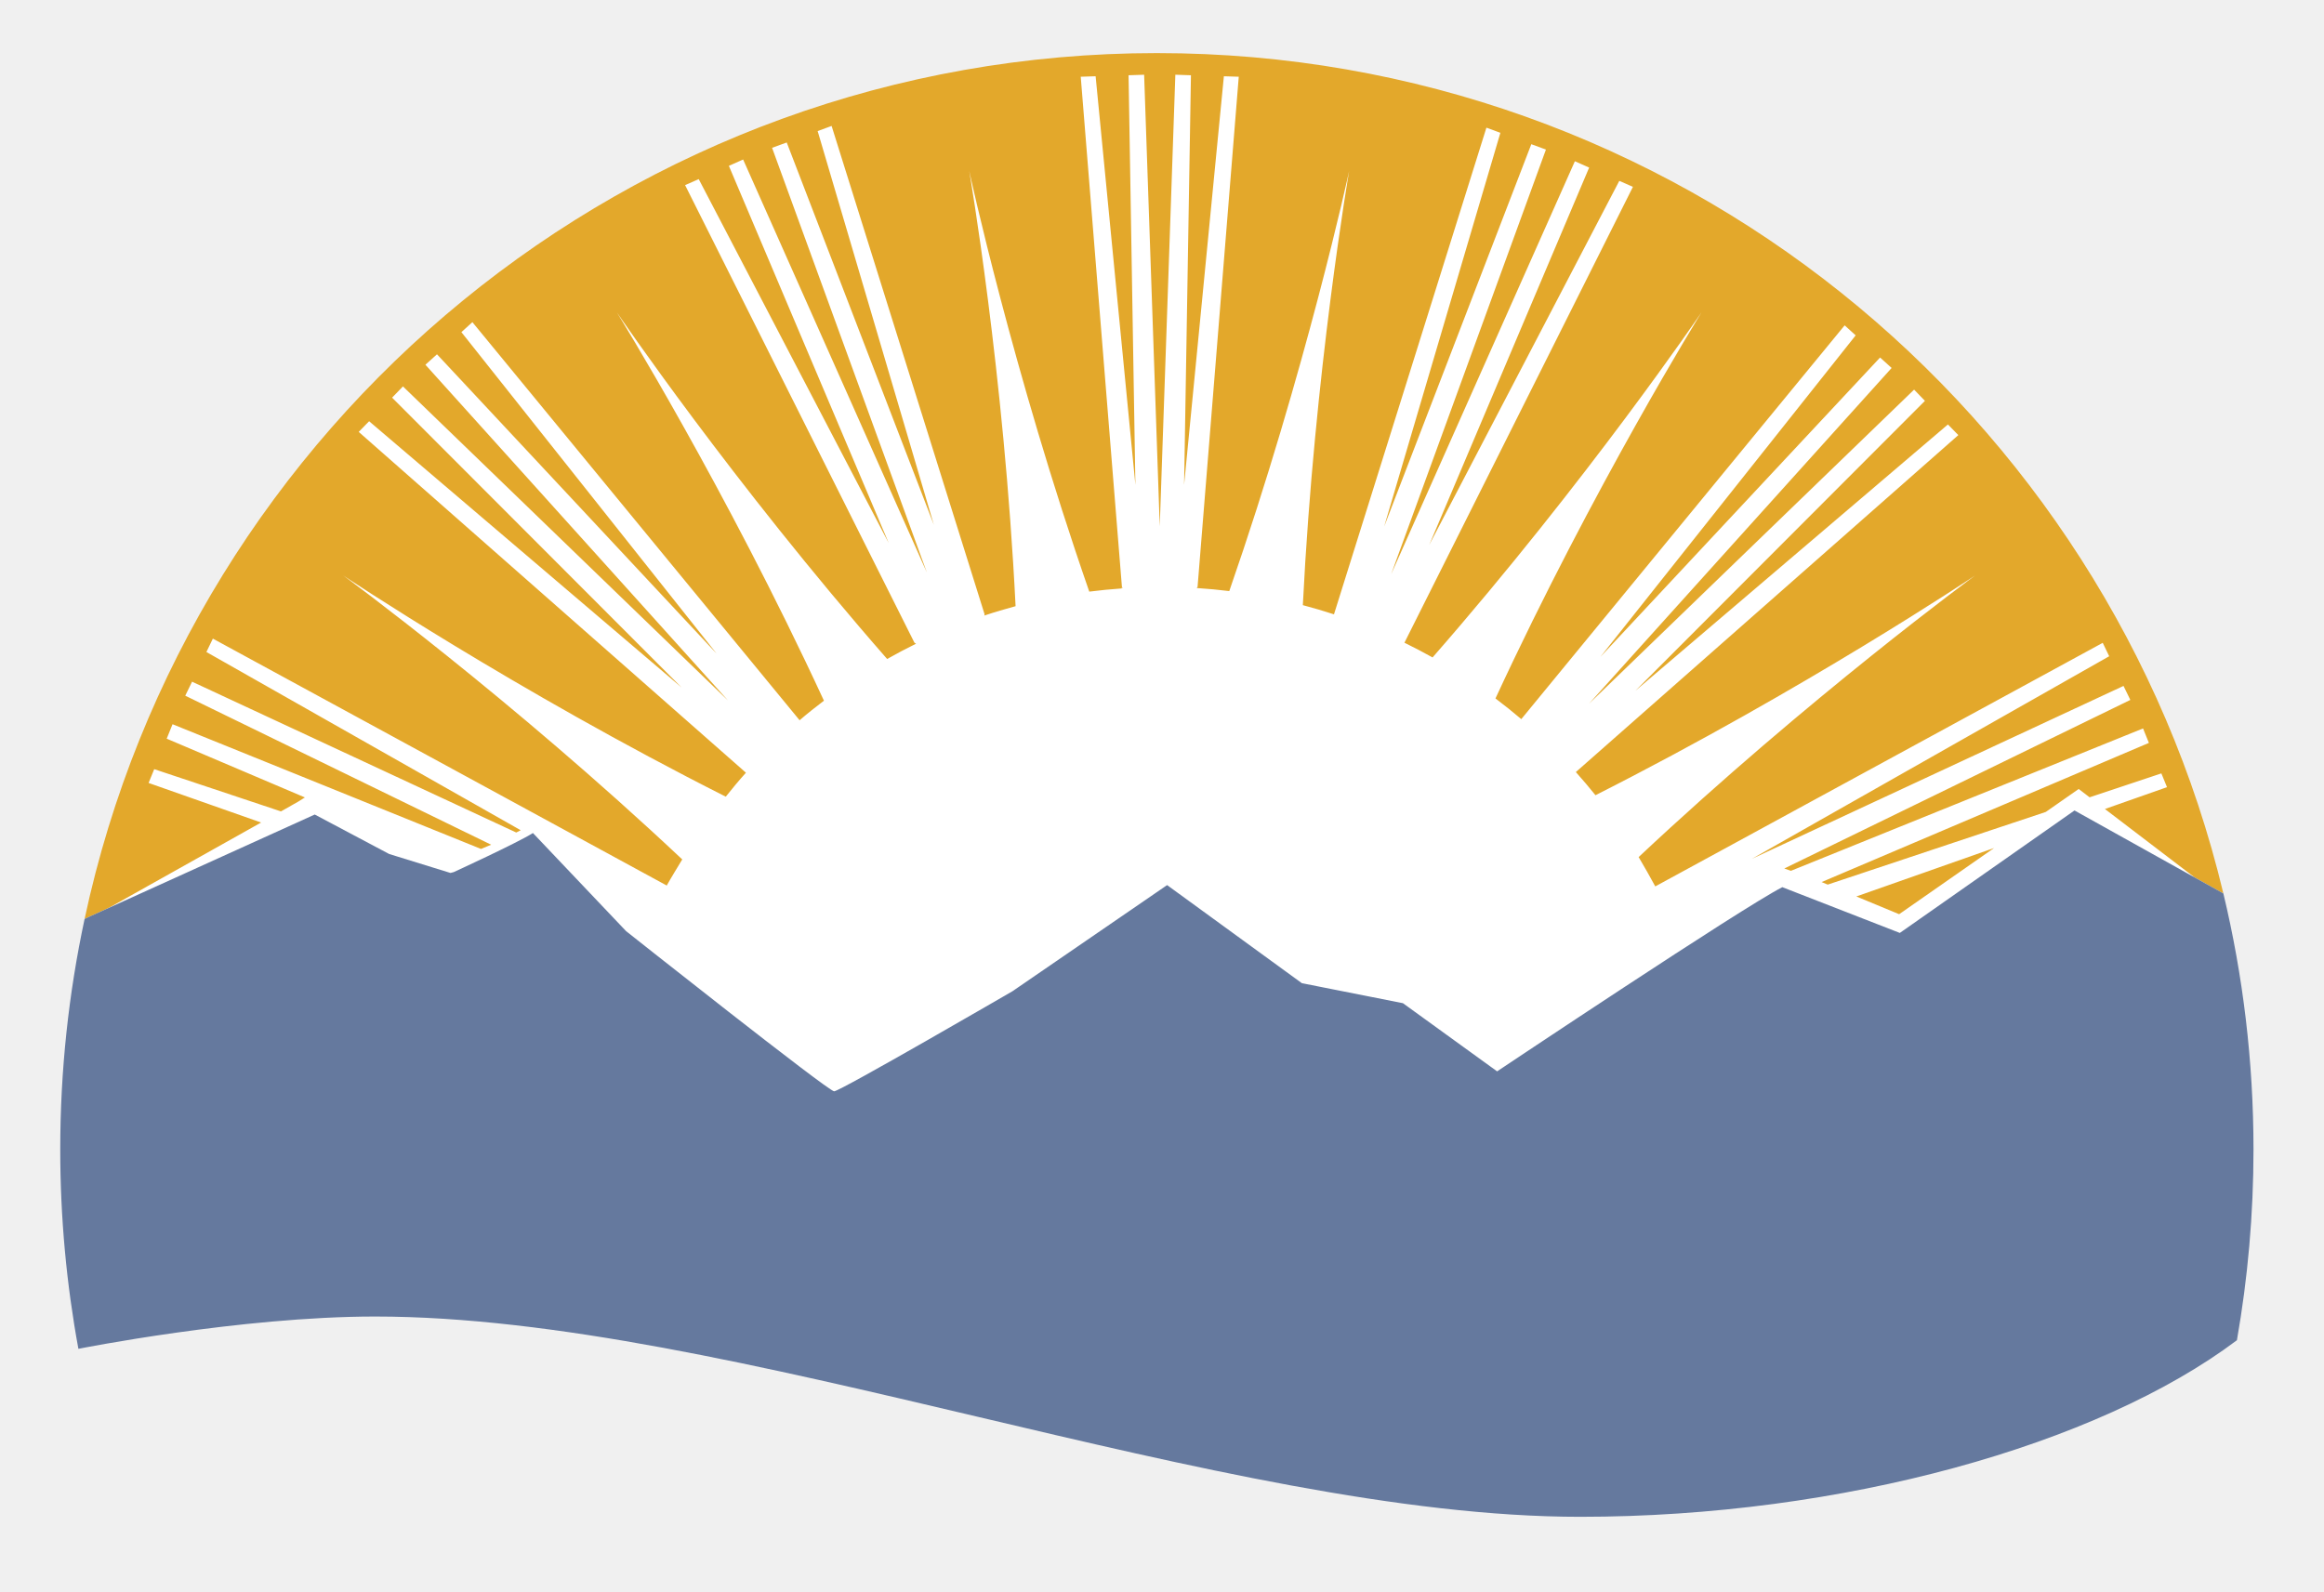
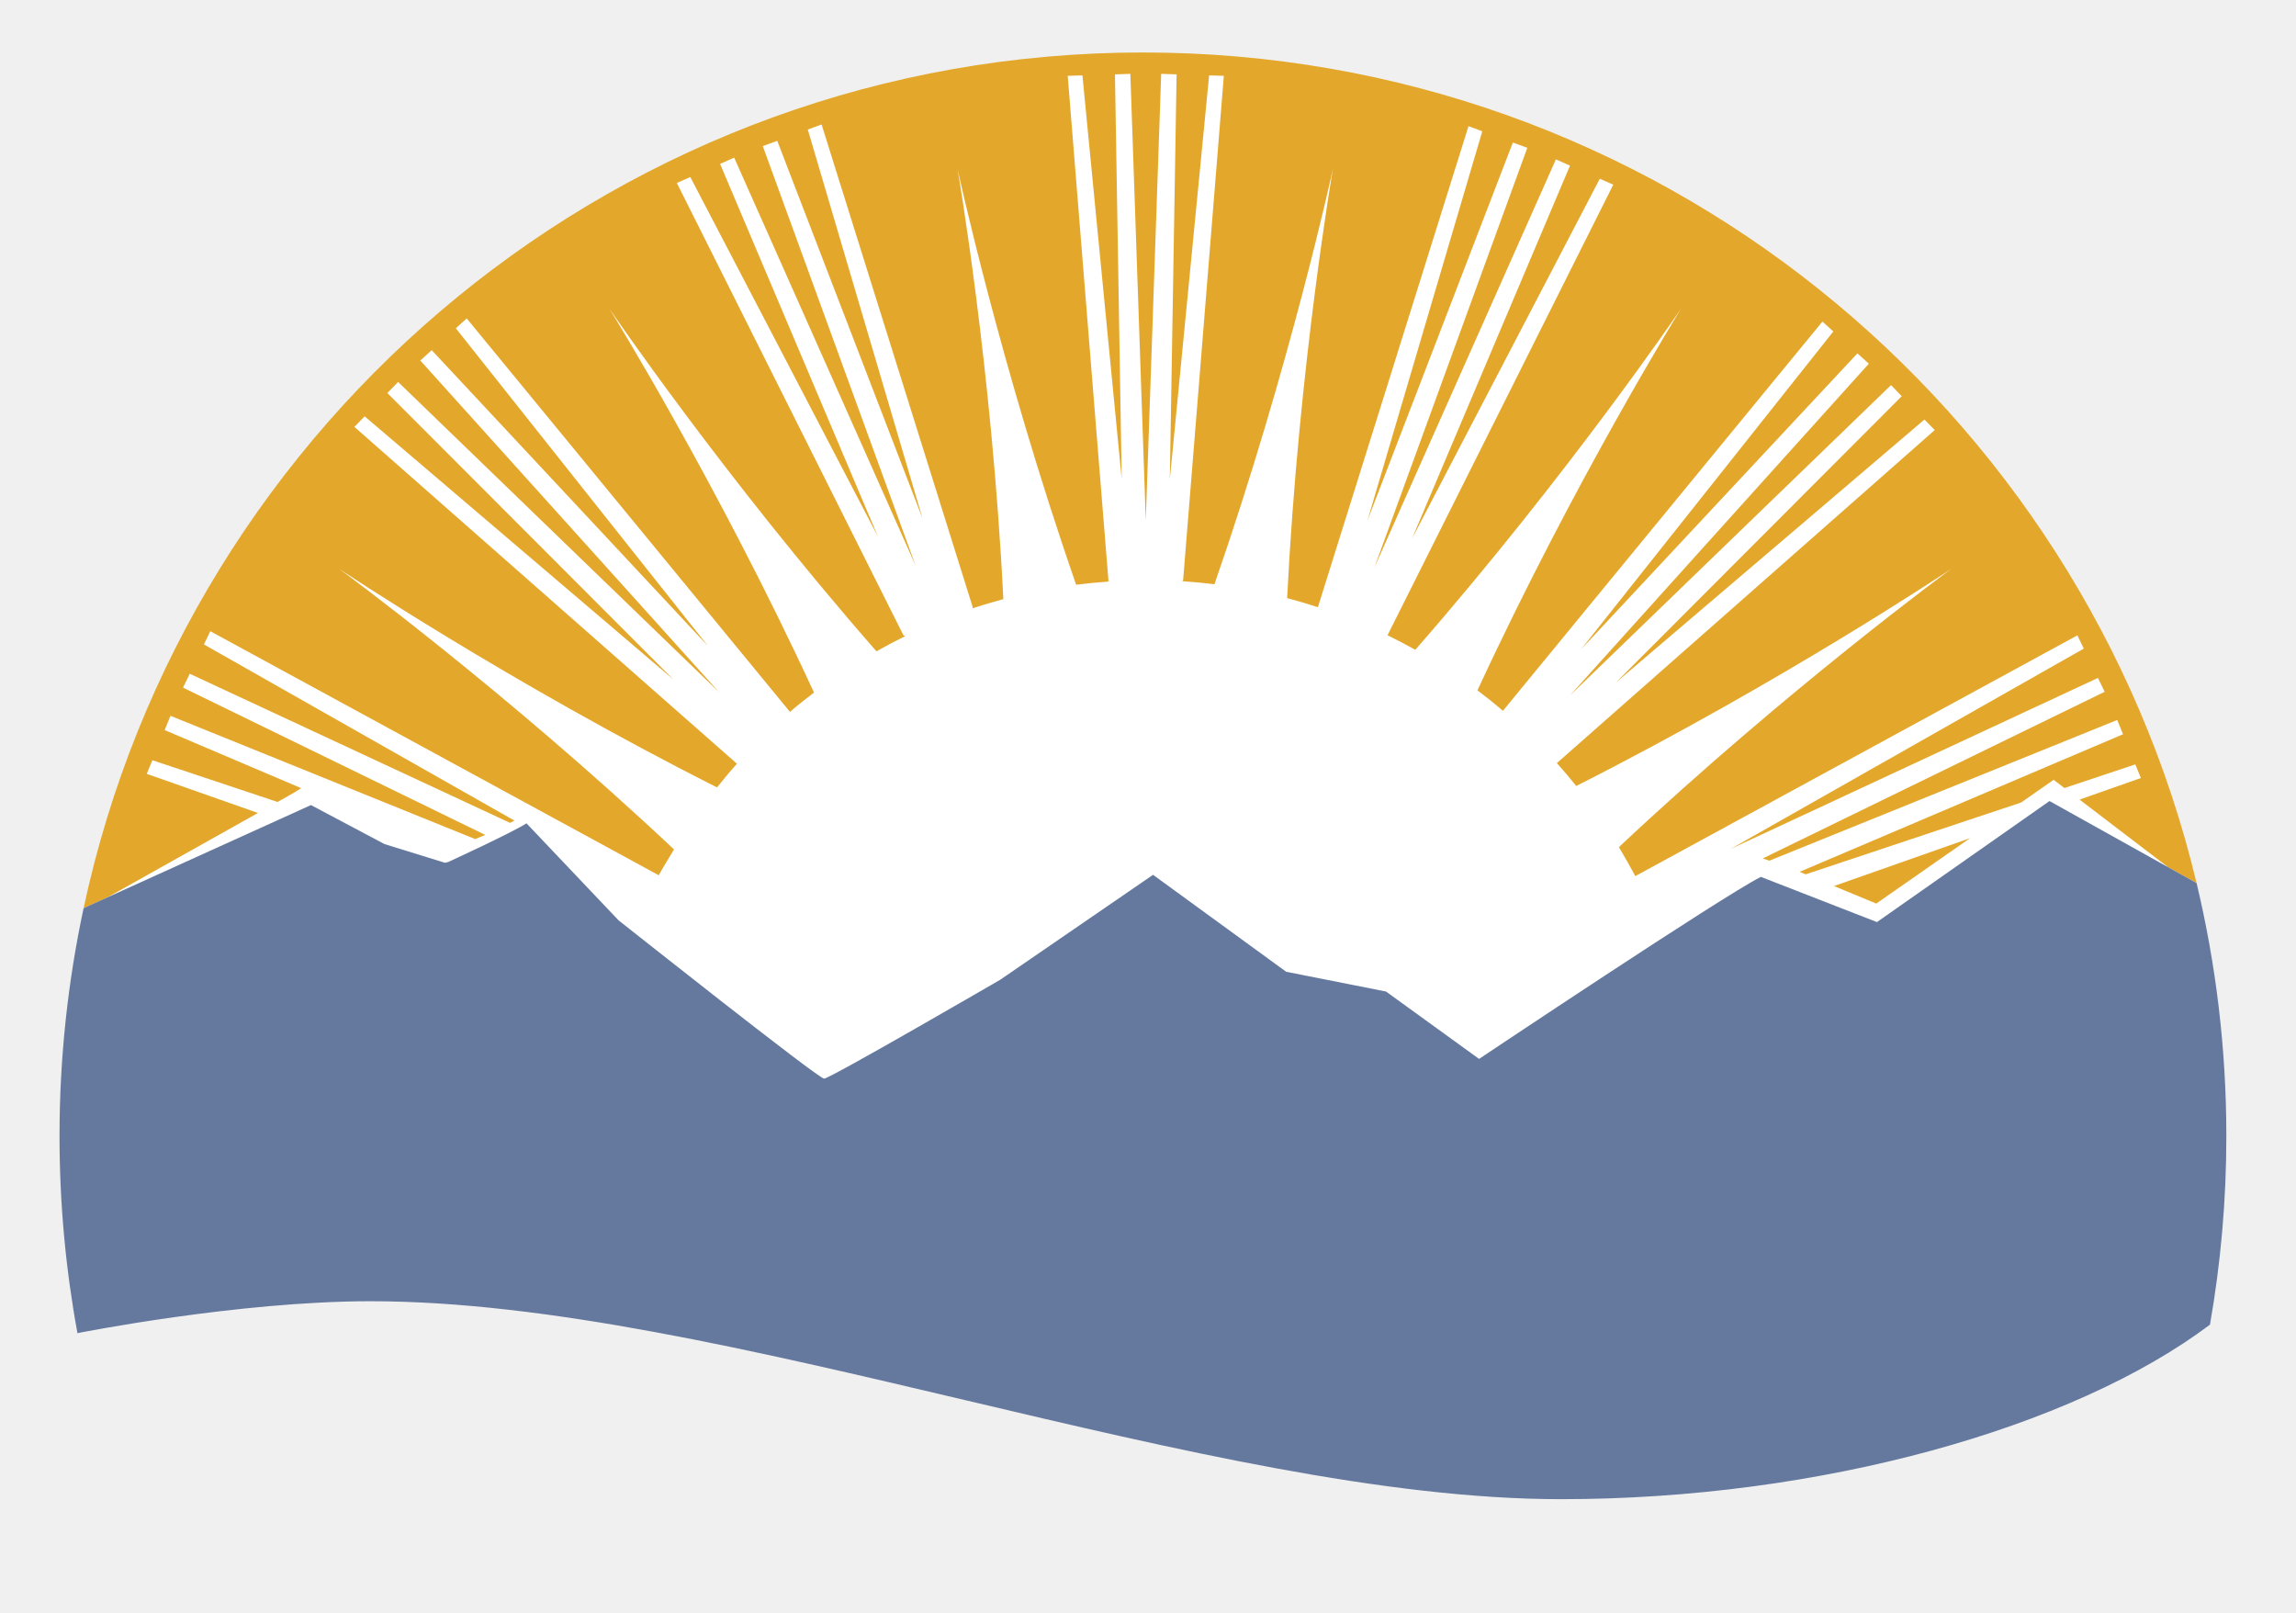
- <svg xmlns="http://www.w3.org/2000/svg" width="100%" height="100%" viewBox="0 0 292 200" version="1.1" xml:space="preserve" style="fill-rule:evenodd;clip-rule:evenodd;stroke-linejoin:round;stroke-miterlimit:1.414;">
+ <svg xmlns="http://www.w3.org/2000/svg" width="100%" height="100%" viewBox="0 0 292 205" version="1.1" xml:space="preserve" style="fill-rule:evenodd;clip-rule:evenodd;stroke-linejoin:round;stroke-miterlimit:1.414;">
  <g id="BC-ID" transform="matrix(1,0,0,1,-62.647,-63.5055)">
    <g transform="matrix(1,0,0,1,109.59,96.7796)">
      <path d="M0,129.539C44.702,129.539 106.539,154.709 151.407,154.709C183.425,154.709 214.668,146.164 232.451,133.582C233.693,126.193 234.351,118.607 234.351,110.865C234.351,35.735 173.444,-25.17 98.314,-25.17C23.184,-25.17 -37.722,35.735 -37.722,110.865C-37.722,118.518 -37.08,126.018 -35.865,133.326C-30.962,132.418 -14.291,129.539 0,129.539" style="fill:white;fill-rule:nonzero;" />
    </g>
    <g transform="matrix(1,0,0,1,295.886,172.31)">
      <path d="M0,3.86L5.379,6.09L17.308,-2.23L0,3.86Z" style="fill:rgb(227,168,43);fill-rule:nonzero;" />
    </g>
    <g transform="matrix(1,0,0,1,95.4546,82.2982)">
      <path d="M0,84.581L-14.139,79.606L-13.43,77.874L2.493,83.183L2.562,83.144L4.663,81.953L5.501,81.428L-11.862,74.042L-11.128,72.226L27.626,87.9L28.904,87.37L-9.531,68.64L-8.674,66.88L32.056,85.836L32.619,85.55L-6.873,63.15L-6.062,61.468L50.967,92.499C51.434,91.636 52.412,90.063 52.914,89.217C31.232,68.831 10.309,53.525 10.309,53.525C10.309,53.525 31.826,67.935 58.382,81.332C59.259,80.237 59.979,79.358 60.916,78.319L12.264,35.487L13.57,34.146L52.837,67.613L16.458,31.182L17.82,29.772L58.664,69.245L20.644,27.046L22.098,25.735L57.238,63.363L25.165,22.951L26.546,21.695L67.658,71.727C68.721,70.81 69.604,70.12 70.716,69.268C58.28,42.356 44.699,20.464 44.699,20.464C44.699,20.464 59.154,41.742 78.657,64.026C79.848,63.355 81.056,62.712 82.29,62.107L82.083,61.973L53.271,4.472L54.984,3.719L78.855,49.457L58.772,2.05L60.563,1.255L83.646,53.153L64.201,-0.216L66.041,-0.887L84.527,47.166L69.927,-2.319L71.68,-2.965L90.9,58.411L90.863,58.573L90.911,58.554C92.189,58.125 93.489,57.747 94.796,57.391C93.333,27.911 88.972,2.693 88.972,2.693C88.972,2.693 94.372,27.689 104.054,55.56C105.402,55.394 106.759,55.253 108.127,55.161L108.084,55.097L108.252,55.097L108.156,54.956L102.982,-9.15L104.852,-9.209L109.85,42.143L108.991,-9.335L110.947,-9.401L112.909,47.365L114.869,-9.402L116.829,-9.335L115.968,42.143L120.967,-9.208L122.836,-9.15L117.662,54.956L117.565,55.097L117.593,55.097L117.579,55.117L117.664,55.117C119.002,55.201 120.329,55.335 121.646,55.493C131.315,27.649 136.706,2.693 136.706,2.693C136.706,2.693 132.358,27.835 130.888,57.261C132.208,57.61 133.514,57.993 134.801,58.415L153.953,-2.748L155.708,-2.101L141.106,47.384L159.594,-0.669L161.432,0.003L141.986,53.371L165.069,1.472L166.862,2.268L146.778,49.676L170.65,3.937L172.362,4.69L143.652,61.985L143.701,62.005C144.884,62.581 146.042,63.196 147.188,63.832C166.607,41.619 180.979,20.464 180.979,20.464C180.979,20.464 167.491,42.206 155.091,68.987C156.199,69.823 157.283,70.687 158.335,71.586L198.964,22.098L200.35,23.355L168.273,63.767L203.416,26.139L204.867,27.451L166.846,69.648L207.69,30.175L209.053,31.585L172.674,68.017L211.941,34.552L213.247,35.89L165.189,78.239L165.217,78.268C166.056,79.203 166.864,80.168 167.657,81.148C194.045,67.805 215.369,53.525 215.369,53.525C215.369,53.525 194.649,68.682 173.08,88.922C173.671,89.908 174.625,91.592 175.17,92.608L231.391,61.997L232.204,63.682L187.325,89.135L234.003,67.412L234.859,69.172L191.381,90.358L192.215,90.649L236.456,72.755L237.191,74.572L196.069,92.063L196.838,92.382L224.24,83.247L228.37,80.364L229.741,81.411L238.758,78.405L239.467,80.135L231.666,82.88L242.937,91.481L246.549,93.495C232.058,32.917 177.566,-12.12 112.548,-12.12C46.388,-12.12 -8.873,34.514 -22.179,96.701C-22.008,96.618 -21.843,96.541 -21.672,96.457L-20.021,95.709L-19.008,95.236L0,84.581Z" style="fill:rgb(227,168,43);fill-rule:nonzero;" />
    </g>
    <g transform="matrix(1,0,0,1,72.4966,186.474)">
      <path d="M0,46.548C0,46.548 20.325,42.489 37.291,42.489C81.993,42.489 143.83,67.66 188.698,67.66C221.612,67.66 253.714,58.631 271.209,45.467C272.576,37.679 273.292,29.669 273.292,21.489C273.292,10.411 271.977,-0.358 269.507,-10.681L250.802,-21.112L228.855,-5.721L214.091,-11.47C209.093,-8.944 178.257,11.677 178.257,11.677L166.422,3.11L153.724,0.595L136.792,-11.732L117.37,1.602C117.37,1.602 95.701,14.184 94.957,14.184C94.209,14.184 68.813,-5.949 68.813,-5.949L57.112,-18.276C55.119,-17.018 47.16,-13.366 47.16,-13.366L46.751,-13.258L39.049,-15.64L29.696,-20.601L1.286,-7.719C1.115,-7.635 0.95,-7.557 0.779,-7.474C-1.22,1.865 -2.28,11.553 -2.28,21.489C-2.28,30.047 -1.494,38.422 0,46.548" style="fill:rgb(101,121,158);fill-rule:nonzero;" />
    </g>
  </g>
</svg>
